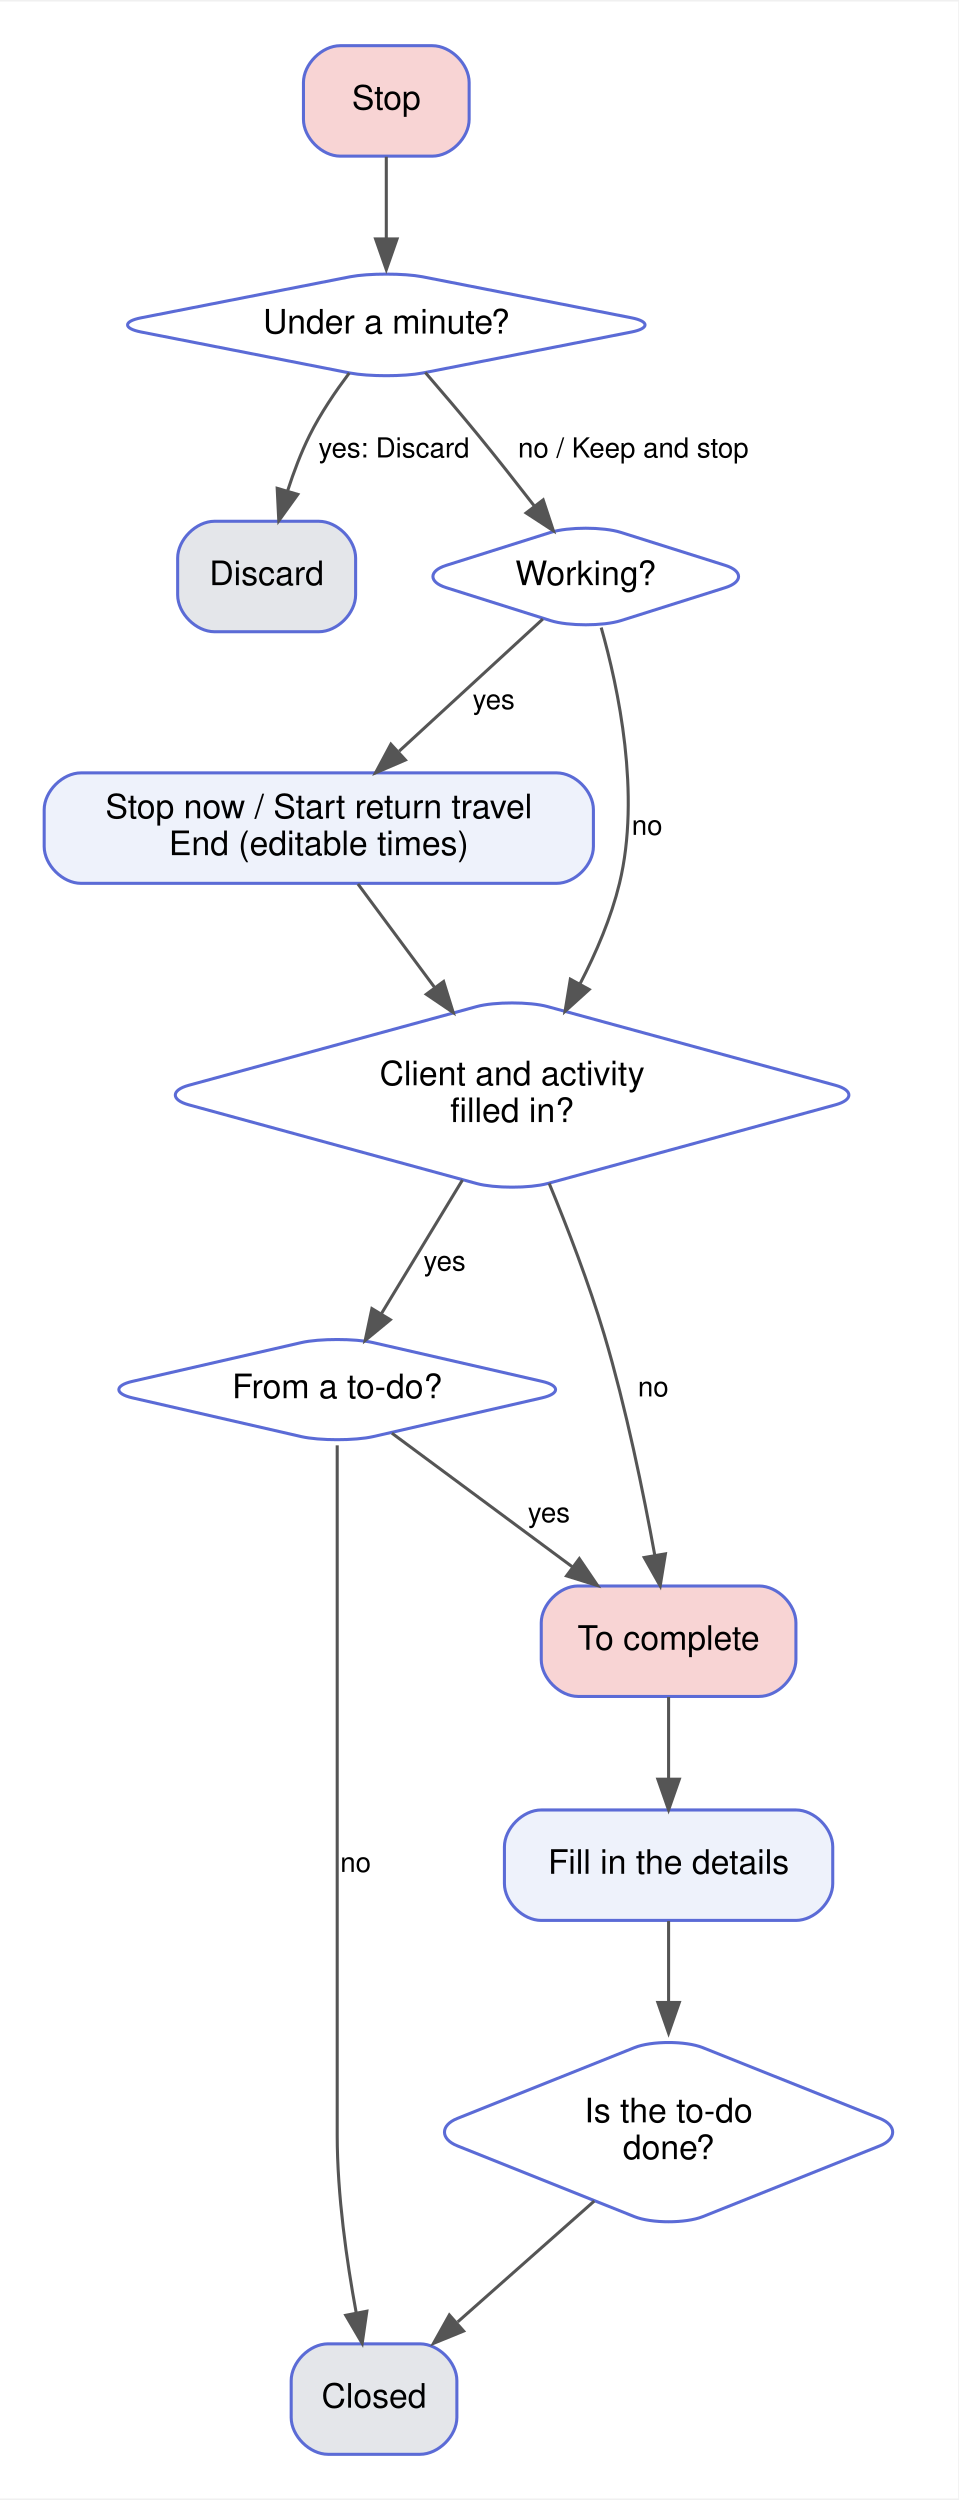
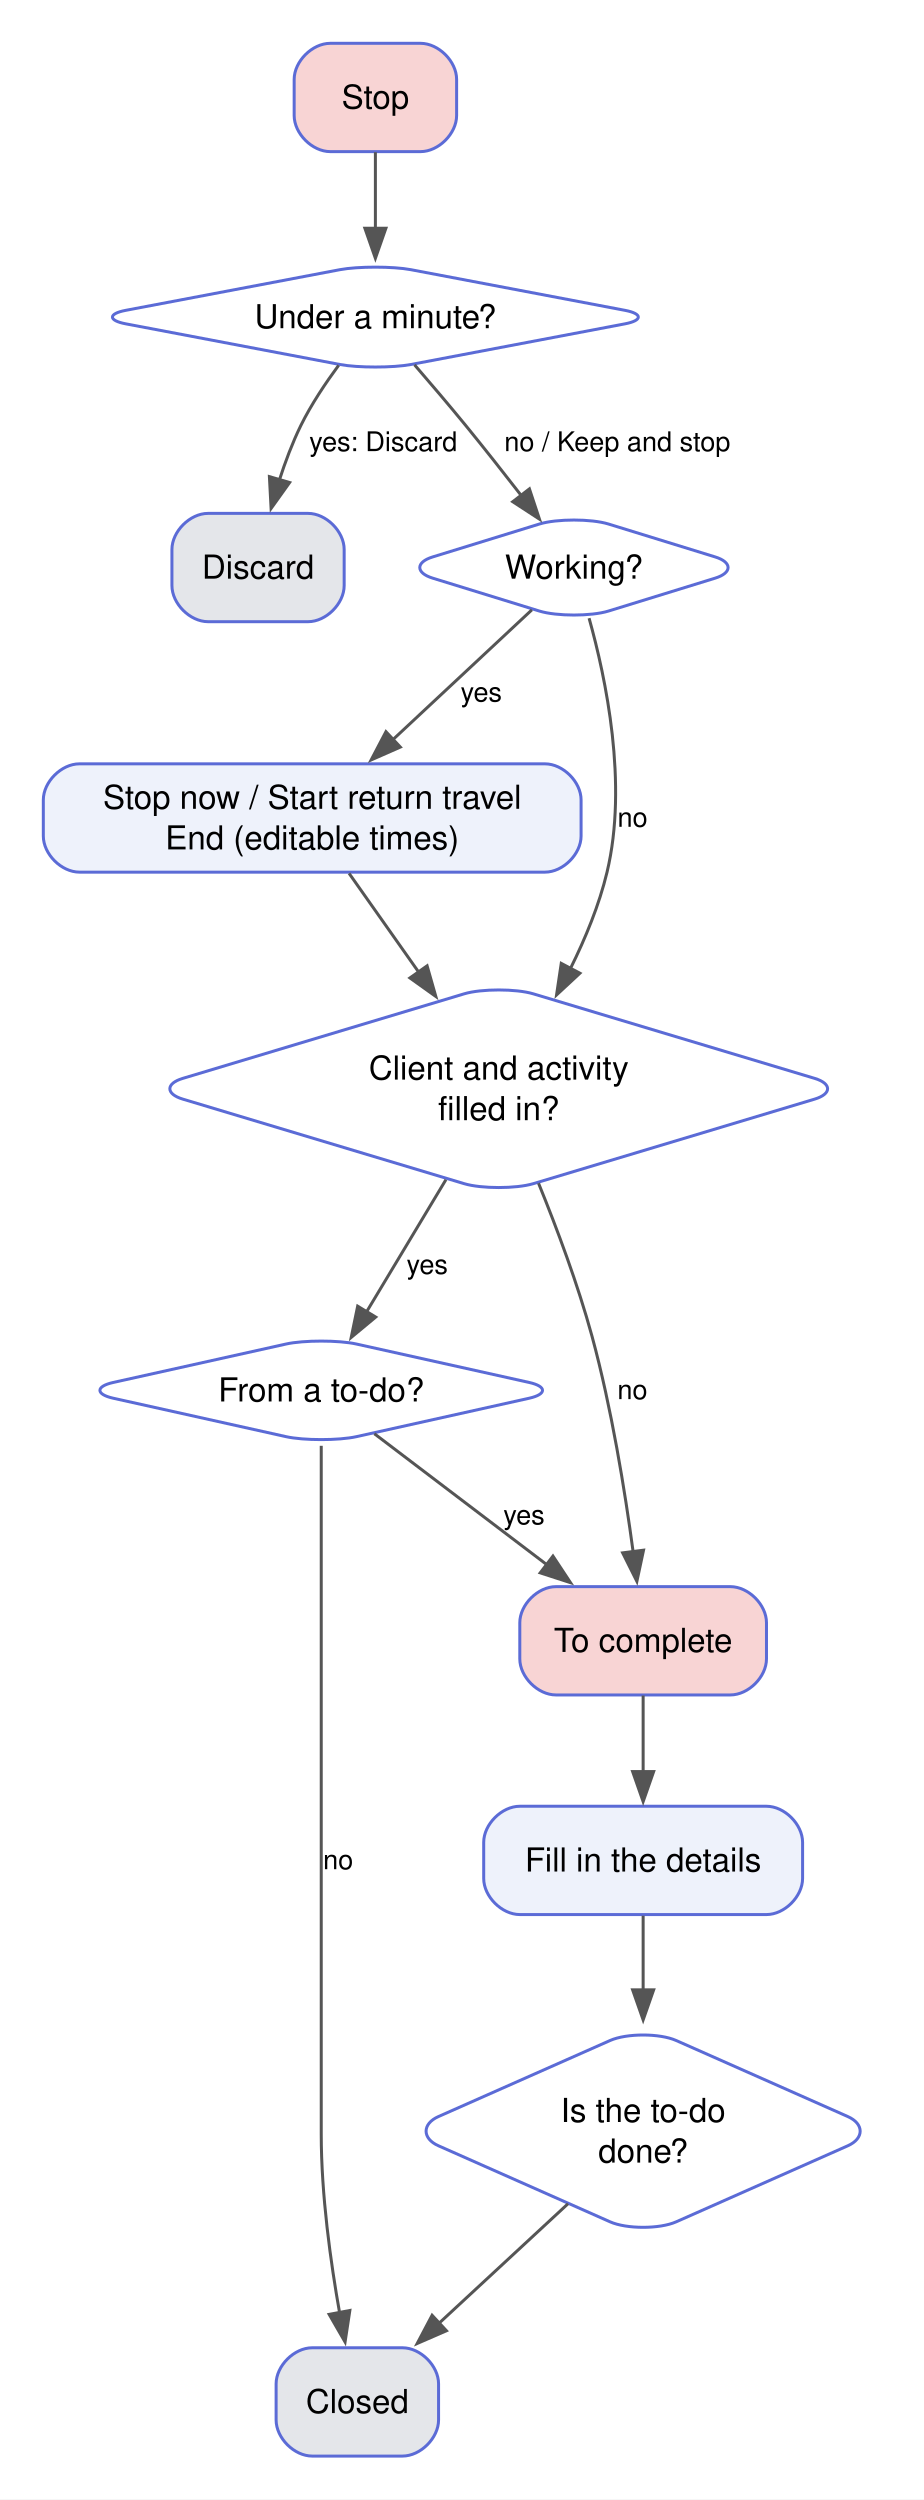
- <svg xmlns="http://www.w3.org/2000/svg" width="312pt" height="814pt" viewBox="0.00 0.00 312.30 813.80">
-   <g id="graph0" class="graph" transform="scale(1 1) rotate(0) translate(14.4 799.4)">
-     <polygon fill="white" stroke="transparent" points="-14.4,14.4 -14.4,-799.4 297.9,-799.4 297.9,14.4 -14.4,14.4" />
+ <svg xmlns="http://www.w3.org/2000/svg" width="307pt" height="831pt" viewBox="0.00 0.00 307.00 831.00">
+   <g id="graph0" class="graph" transform="scale(1 1) rotate(0) translate(14.4 816.4)">
+     <polygon fill="white" stroke="none" points="-14.4,14.4 -14.4,-816.4 292.77,-816.4 292.77,14.4 -14.4,14.4" />
    <g id="node1" class="node">
-       <path fill="#f8d4d4" stroke="#5b6bd6" d="M126.5,-785C126.5,-785 96.5,-785 96.5,-785 90.5,-785 84.5,-779 84.5,-773 84.5,-773 84.5,-761 84.5,-761 84.5,-755 90.5,-749 96.5,-749 96.5,-749 126.5,-749 126.5,-749 132.5,-749 138.5,-755 138.5,-761 138.5,-761 138.5,-773 138.5,-773 138.5,-779 132.5,-785 126.5,-785" />
-       <text text-anchor="middle" x="111.5" y="-764.2" font-family="Helvetica,sans-Serif" font-size="11.00">Stop</text>
+       <path fill="#f8d4d4" stroke="#5b6bd6" d="M125.38,-802C125.38,-802 95.38,-802 95.38,-802 89.38,-802 83.38,-796 83.38,-790 83.38,-790 83.38,-778 83.38,-778 83.38,-772 89.38,-766 95.38,-766 95.38,-766 125.38,-766 125.38,-766 131.38,-766 137.38,-772 137.38,-778 137.38,-778 137.38,-790 137.38,-790 137.38,-796 131.38,-802 125.38,-802" />
+       <text xml:space="preserve" text-anchor="middle" x="110.38" y="-780.3" font-family="Helvetica,sans-Serif" font-size="11.00">Stop</text>
    </g>
    <g id="node2" class="node">
-       <path fill="#ffffff" stroke="#5b6bd6" d="M99.72,-709.69C99.72,-709.69 31.58,-696.31 31.58,-696.31 25.7,-695.16 25.7,-692.84 31.58,-691.69 31.58,-691.69 99.72,-678.31 99.72,-678.31 105.61,-677.16 117.39,-677.16 123.28,-678.31 123.28,-678.31 191.42,-691.69 191.42,-691.69 197.3,-692.84 197.3,-695.16 191.42,-696.31 191.42,-696.31 123.28,-709.69 123.28,-709.69 117.39,-710.84 105.61,-710.84 99.72,-709.69" />
-       <text text-anchor="middle" x="111.5" y="-691.2" font-family="Helvetica,sans-Serif" font-size="11.00">Under a minute?</text>
+       <path fill="#ffffff" stroke="#5b6bd6" d="M98.59,-726.76C98.59,-726.76 27.39,-713.24 27.39,-713.24 21.5,-712.12 21.5,-709.88 27.39,-708.76 27.39,-708.76 98.59,-695.24 98.59,-695.24 104.48,-694.12 116.27,-694.12 122.16,-695.24 122.16,-695.24 193.36,-708.76 193.36,-708.76 199.25,-709.88 199.25,-712.12 193.36,-713.24 193.36,-713.24 122.16,-726.76 122.16,-726.76 116.27,-727.88 104.48,-727.88 98.59,-726.76" />
+       <text xml:space="preserve" text-anchor="middle" x="110.38" y="-707.3" font-family="Helvetica,sans-Serif" font-size="11.00">Under a minute?</text>
    </g>
    <g id="edge1" class="edge">
-       <path fill="none" stroke="#555555" d="M111.5,-748.81C111.5,-740.79 111.5,-731.05 111.5,-722.07" />
-       <polygon fill="#555555" stroke="#555555" points="115,-722.03 111.5,-712.03 108,-722.03 115,-722.03" />
+       <path fill="none" stroke="#555555" d="M110.38,-765.81C110.38,-758.23 110.38,-749.1 110.38,-740.54" />
+       <polygon fill="#555555" stroke="#555555" points="113.88,-740.54 110.38,-730.54 106.88,-740.54 113.88,-740.54" />
    </g>
    <g id="node3" class="node">
-       <path fill="#e4e6ea" stroke="#5b6bd6" d="M89.5,-630C89.5,-630 55.5,-630 55.5,-630 49.5,-630 43.5,-624 43.5,-618 43.5,-618 43.5,-606 43.5,-606 43.5,-600 49.5,-594 55.5,-594 55.5,-594 89.5,-594 89.5,-594 95.5,-594 101.5,-600 101.5,-606 101.5,-606 101.5,-618 101.5,-618 101.5,-624 95.5,-630 89.5,-630" />
-       <text text-anchor="middle" x="72.5" y="-609.2" font-family="Helvetica,sans-Serif" font-size="11.00">Discard</text>
+       <path fill="#e4e6ea" stroke="#5b6bd6" d="M88,-645.75C88,-645.75 54.75,-645.75 54.75,-645.75 48.75,-645.75 42.75,-639.75 42.75,-633.75 42.75,-633.75 42.75,-621.75 42.75,-621.75 42.75,-615.75 48.75,-609.75 54.75,-609.75 54.75,-609.75 88,-609.75 88,-609.75 94,-609.75 100,-615.75 100,-621.75 100,-621.75 100,-633.75 100,-633.75 100,-639.75 94,-645.75 88,-645.75" />
+       <text xml:space="preserve" text-anchor="middle" x="71.38" y="-624.05" font-family="Helvetica,sans-Serif" font-size="11.00">Discard</text>
    </g>
    <g id="edge2" class="edge">
-       <path fill="none" stroke="#555555" d="M99.44,-678.33C94.91,-672.31 90.02,-665.09 86.5,-658 83.7,-652.37 81.32,-646.06 79.36,-639.99" />
-       <polygon fill="#555555" stroke="#555555" points="82.65,-638.76 76.46,-630.16 75.94,-640.74 82.65,-638.76" />
-       <text text-anchor="middle" x="114" y="-650.8" font-family="Helvetica,sans-Serif" font-size="9.00">yes: Discard</text>
+       <path fill="none" stroke="#555555" d="M98.17,-694.98C93.77,-689.02 89.04,-681.94 85.62,-675 82.8,-669.25 80.39,-662.82 78.4,-656.63" />
+       <polygon fill="#555555" stroke="#555555" points="81.87,-656.01 75.71,-647.39 75.15,-657.97 81.87,-656.01" />
+       <text xml:space="preserve" text-anchor="middle" x="113" y="-666.45" font-family="Helvetica,sans-Serif" font-size="9.00">yes: Discard</text>
    </g>
    <g id="node4" class="node">
-       <path fill="#ffffff" stroke="#5b6bd6" d="M165.06,-626.38C165.06,-626.38 130.99,-615.62 130.99,-615.62 125.26,-613.81 125.26,-610.19 130.99,-608.38 130.99,-608.38 165.06,-597.62 165.06,-597.62 170.78,-595.81 182.22,-595.81 187.94,-597.62 187.94,-597.62 222.01,-608.38 222.01,-608.38 227.74,-610.19 227.74,-613.81 222.01,-615.62 222.01,-615.62 187.94,-626.38 187.94,-626.38 182.22,-628.19 170.78,-628.19 165.06,-626.38" />
-       <text text-anchor="middle" x="176.5" y="-609.2" font-family="Helvetica,sans-Serif" font-size="11.00">Working?</text>
+       <path fill="#ffffff" stroke="#5b6bd6" d="M164.91,-642.22C164.91,-642.22 129.44,-631.28 129.44,-631.28 123.7,-629.52 123.7,-625.98 129.44,-624.22 129.44,-624.22 164.91,-613.28 164.91,-613.28 170.64,-611.52 182.11,-611.52 187.84,-613.28 187.84,-613.28 223.31,-624.22 223.31,-624.22 229.05,-625.98 229.05,-629.52 223.31,-631.28 223.31,-631.28 187.84,-642.22 187.84,-642.22 182.11,-643.98 170.64,-643.98 164.91,-642.22" />
+       <text xml:space="preserve" text-anchor="middle" x="176.38" y="-624.05" font-family="Helvetica,sans-Serif" font-size="11.00">Working?</text>
    </g>
    <g id="edge3" class="edge">
-       <path fill="none" stroke="#555555" d="M124.21,-678.49C129.61,-672.24 135.93,-664.82 141.5,-658 147.53,-650.62 153.98,-642.42 159.67,-635.07" />
-       <polygon fill="#555555" stroke="#555555" points="162.62,-636.98 165.95,-626.92 157.07,-632.71 162.62,-636.98" />
-       <text text-anchor="middle" x="192" y="-650.8" font-family="Helvetica,sans-Serif" font-size="9.00">no / Keep and stop</text>
+       <path fill="none" stroke="#555555" d="M123.38,-695.14C128.71,-688.97 134.91,-681.69 140.38,-675 146.53,-667.46 153.11,-659.11 158.94,-651.59" />
+       <polygon fill="#555555" stroke="#555555" points="161.58,-653.9 164.91,-643.84 156.03,-649.63 161.58,-653.9" />
+       <text xml:space="preserve" text-anchor="middle" x="190.8" y="-666.45" font-family="Helvetica,sans-Serif" font-size="9.00">no / Keep and stop</text>
    </g>
    <g id="node5" class="node">
-       <path fill="#eef2fb" stroke="#5b6bd6" d="M167,-548C167,-548 12,-548 12,-548 6,-548 0,-542 0,-536 0,-536 0,-524 0,-524 0,-518 6,-512 12,-512 12,-512 167,-512 167,-512 173,-512 179,-518 179,-524 179,-524 179,-536 179,-536 179,-542 173,-548 167,-548" />
-       <text text-anchor="middle" x="89.5" y="-533.2" font-family="Helvetica,sans-Serif" font-size="11.00">Stop now / Start return travel</text>
-       <text text-anchor="middle" x="89.5" y="-521.2" font-family="Helvetica,sans-Serif" font-size="11.00">End (editable times)</text>
+       <path fill="#eef2fb" stroke="#5b6bd6" d="M166.75,-562.5C166.75,-562.5 12,-562.5 12,-562.5 6,-562.5 0,-556.5 0,-550.5 0,-550.5 0,-538.5 0,-538.5 0,-532.5 6,-526.5 12,-526.5 12,-526.5 166.75,-526.5 166.75,-526.5 172.75,-526.5 178.75,-532.5 178.75,-538.5 178.75,-538.5 178.75,-550.5 178.75,-550.5 178.75,-556.5 172.75,-562.5 166.75,-562.5" />
+       <text xml:space="preserve" text-anchor="middle" x="89.38" y="-547.55" font-family="Helvetica,sans-Serif" font-size="11.00">Stop now / Start return travel</text>
+       <text xml:space="preserve" text-anchor="middle" x="89.38" y="-534.05" font-family="Helvetica,sans-Serif" font-size="11.00">End (editable times)</text>
    </g>
    <g id="edge4" class="edge">
-       <path fill="none" stroke="#555555" d="M162.52,-598.15C149.92,-586.56 131.07,-569.23 115.68,-555.07" />
-       <polygon fill="#555555" stroke="#555555" points="117.72,-552.2 107.99,-548.01 112.99,-557.35 117.72,-552.2" />
-       <text text-anchor="middle" x="146.5" y="-568.8" font-family="Helvetica,sans-Serif" font-size="9.00">yes</text>
+       <path fill="none" stroke="#555555" d="M162.4,-613.7C149.91,-602.04 131.29,-584.65 115.98,-570.34" />
+       <polygon fill="#555555" stroke="#555555" points="118.67,-568.07 108.97,-563.8 113.89,-573.19 118.67,-568.07" />
+       <text xml:space="preserve" text-anchor="middle" x="145.58" y="-583.2" font-family="Helvetica,sans-Serif" font-size="9.00">yes</text>
    </g>
    <g id="node6" class="node">
-       <path fill="#ffffff" stroke="#5b6bd6" d="M140.93,-471.83C140.93,-471.83 47.07,-446.17 47.07,-446.17 41.29,-444.58 41.29,-441.42 47.07,-439.83 47.07,-439.83 140.93,-414.17 140.93,-414.17 146.71,-412.58 158.29,-412.58 164.07,-414.17 164.07,-414.17 257.93,-439.83 257.93,-439.83 263.71,-441.42 263.71,-444.58 257.93,-446.17 257.93,-446.17 164.07,-471.83 164.07,-471.83 158.29,-473.42 146.71,-473.42 140.93,-471.83" />
-       <text text-anchor="middle" x="152.5" y="-446.2" font-family="Helvetica,sans-Serif" font-size="11.00">Client and activity</text>
-       <text text-anchor="middle" x="152.5" y="-434.2" font-family="Helvetica,sans-Serif" font-size="11.00">filled in?</text>
+       <path fill="#ffffff" stroke="#5b6bd6" d="M139.88,-486.05C139.88,-486.05 46.37,-457.95 46.37,-457.95 40.62,-456.23 40.62,-452.77 46.37,-451.05 46.37,-451.05 139.88,-422.95 139.88,-422.95 145.63,-421.23 157.12,-421.23 162.87,-422.95 162.87,-422.95 256.38,-451.05 256.38,-451.05 262.13,-452.77 262.13,-456.23 256.38,-457.95 256.38,-457.95 162.87,-486.05 162.87,-486.05 157.12,-487.77 145.63,-487.77 139.88,-486.05" />
+       <text xml:space="preserve" text-anchor="middle" x="151.38" y="-457.55" font-family="Helvetica,sans-Serif" font-size="11.00">Client and activity</text>
+       <text xml:space="preserve" text-anchor="middle" x="151.38" y="-444.05" font-family="Helvetica,sans-Serif" font-size="11.00">filled in?</text>
    </g>
    <g id="edge5" class="edge">
-       <path fill="none" stroke="#555555" d="M181.54,-595.36C187.13,-575.66 194.5,-540.91 187.5,-512 184.8,-500.84 179.92,-489.45 174.65,-479.27" />
-       <polygon fill="#555555" stroke="#555555" points="177.62,-477.4 169.76,-470.3 171.48,-480.75 177.62,-477.4" />
-       <text text-anchor="middle" x="196.5" y="-527.8" font-family="Helvetica,sans-Serif" font-size="9.00">no</text>
+       <path fill="none" stroke="#555555" d="M181.41,-610.91C187,-590.98 194.38,-555.79 187.38,-526.5 184.78,-515.63 180.22,-504.53 175.21,-494.45" />
+       <polygon fill="#555555" stroke="#555555" points="178.36,-492.9 170.6,-485.69 172.16,-496.17 178.36,-492.9" />
+       <text xml:space="preserve" text-anchor="middle" x="195.86" y="-541.58" font-family="Helvetica,sans-Serif" font-size="9.00">no</text>
    </g>
    <g id="edge6" class="edge">
-       <path fill="none" stroke="#555555" d="M102.25,-511.8C109.42,-502.12 118.64,-489.68 127.22,-478.11" />
-       <polygon fill="#555555" stroke="#555555" points="130.17,-480.01 133.31,-469.89 124.54,-475.84 130.17,-480.01" />
+       <path fill="none" stroke="#555555" d="M101.62,-526.11C108.24,-516.72 116.68,-504.74 124.73,-493.32" />
+       <polygon fill="#555555" stroke="#555555" points="127.57,-495.36 130.47,-485.17 121.85,-491.33 127.57,-495.36" />
    </g>
    <g id="node7" class="node">
-       <path fill="#ffffff" stroke="#5b6bd6" d="M83.8,-362.32C83.8,-362.32 28.72,-349.68 28.72,-349.68 22.87,-348.34 22.87,-345.66 28.72,-344.32 28.72,-344.32 83.8,-331.68 83.8,-331.68 89.65,-330.34 101.35,-330.34 107.2,-331.68 107.2,-331.68 162.28,-344.32 162.28,-344.32 168.13,-345.66 168.13,-348.34 162.28,-349.68 162.28,-349.68 107.2,-362.32 107.2,-362.32 101.35,-363.66 89.65,-363.66 83.8,-362.32" />
-       <text text-anchor="middle" x="95.5" y="-344.2" font-family="Helvetica,sans-Serif" font-size="11.00">From a to-do?</text>
+       <path fill="#ffffff" stroke="#5b6bd6" d="M80.66,-369.64C80.66,-369.64 23.2,-356.86 23.2,-356.86 17.35,-355.55 17.35,-352.95 23.2,-351.64 23.2,-351.64 80.66,-338.86 80.66,-338.86 86.52,-337.55 98.23,-337.55 104.09,-338.86 104.09,-338.86 161.55,-351.64 161.55,-351.64 167.4,-352.95 167.4,-355.55 161.55,-356.86 161.55,-356.86 104.09,-369.64 104.09,-369.64 98.23,-370.95 86.52,-370.95 80.66,-369.64" />
+       <text xml:space="preserve" text-anchor="middle" x="92.38" y="-350.55" font-family="Helvetica,sans-Serif" font-size="11.00">From a to-do?</text>
    </g>
    <g id="edge7" class="edge">
-       <path fill="none" stroke="#555555" d="M136.32,-415.31C127.97,-401.56 117.89,-384.92 109.83,-371.63" />
-       <polygon fill="#555555" stroke="#555555" points="112.8,-369.77 104.62,-363.04 106.81,-373.4 112.8,-369.77" />
-       <text text-anchor="middle" x="130.5" y="-385.8" font-family="Helvetica,sans-Serif" font-size="9.00">yes</text>
+       <path fill="none" stroke="#555555" d="M133.83,-424.29C125.39,-410.22 115.37,-393.54 107.3,-380.1" />
+       <polygon fill="#555555" stroke="#555555" points="110.49,-378.61 102.34,-371.84 104.49,-382.22 110.49,-378.61" />
+       <text xml:space="preserve" text-anchor="middle" x="127.61" y="-392.95" font-family="Helvetica,sans-Serif" font-size="9.00">yes</text>
    </g>
    <g id="node9" class="node">
-       <path fill="#f8d4d4" stroke="#5b6bd6" d="M233,-283C233,-283 174,-283 174,-283 168,-283 162,-277 162,-271 162,-271 162,-259 162,-259 162,-253 168,-247 174,-247 174,-247 233,-247 233,-247 239,-247 245,-253 245,-259 245,-259 245,-271 245,-271 245,-277 239,-283 233,-283" />
-       <text text-anchor="middle" x="203.5" y="-262.2" font-family="Helvetica,sans-Serif" font-size="11.00">To complete</text>
+       <path fill="#f8d4d4" stroke="#5b6bd6" d="M228.38,-289C228.38,-289 170.38,-289 170.38,-289 164.38,-289 158.38,-283 158.38,-277 158.38,-277 158.38,-265 158.38,-265 158.38,-259 164.38,-253 170.38,-253 170.38,-253 228.38,-253 228.38,-253 234.38,-253 240.38,-259 240.38,-265 240.38,-265 240.38,-277 240.38,-277 240.38,-283 234.38,-289 228.38,-289" />
+       <text xml:space="preserve" text-anchor="middle" x="199.38" y="-267.3" font-family="Helvetica,sans-Serif" font-size="11.00">To complete</text>
    </g>
    <g id="edge8" class="edge">
-       <path fill="none" stroke="#555555" d="M164.58,-414.22C170.56,-399.75 177.53,-381.63 182.5,-365 189.66,-341.03 195.35,-313.09 199,-293.02" />
-       <polygon fill="#555555" stroke="#555555" points="202.47,-293.48 200.76,-283.03 195.57,-292.27 202.47,-293.48" />
-       <text text-anchor="middle" x="198.5" y="-344.8" font-family="Helvetica,sans-Serif" font-size="9.00">no</text>
+       <path fill="none" stroke="#555555" d="M164.6,-423.11C170.74,-408.04 177.69,-389.44 182.38,-372.25 188.87,-348.44 193.34,-320.75 196.06,-300.51" />
+       <polygon fill="#555555" stroke="#555555" points="199.51,-301.12 197.3,-290.75 192.57,-300.23 199.51,-301.12" />
+       <text xml:space="preserve" text-anchor="middle" x="195.82" y="-351.32" font-family="Helvetica,sans-Serif" font-size="9.00">no</text>
    </g>
    <g id="node8" class="node">
-       <path fill="#e4e6ea" stroke="#5b6bd6" d="M122.5,-36C122.5,-36 92.5,-36 92.5,-36 86.5,-36 80.5,-30 80.5,-24 80.5,-24 80.5,-12 80.5,-12 80.5,-6 86.5,0 92.5,0 92.5,0 122.5,0 122.5,0 128.5,0 134.5,-6 134.5,-12 134.5,-12 134.5,-24 134.5,-24 134.5,-30 128.5,-36 122.5,-36" />
-       <text text-anchor="middle" x="107.5" y="-15.2" font-family="Helvetica,sans-Serif" font-size="11.00">Closed</text>
+       <path fill="#e4e6ea" stroke="#5b6bd6" d="M119.38,-36C119.38,-36 89.38,-36 89.38,-36 83.38,-36 77.38,-30 77.38,-24 77.38,-24 77.38,-12 77.38,-12 77.38,-6 83.38,0 89.38,0 89.38,0 119.38,0 119.38,0 125.38,0 131.38,-6 131.38,-12 131.38,-12 131.38,-24 131.38,-24 131.38,-30 125.38,-36 119.38,-36" />
+       <text xml:space="preserve" text-anchor="middle" x="104.38" y="-14.3" font-family="Helvetica,sans-Serif" font-size="11.00">Closed</text>
    </g>
    <g id="edge9" class="edge">
-       <path fill="none" stroke="#555555" d="M95.5,-328.83C95.5,-312.63 95.5,-287.67 95.5,-266 95.5,-266 95.5,-266 95.5,-104 95.5,-84.56 98.61,-62.87 101.67,-46.26" />
-       <polygon fill="#555555" stroke="#555555" points="105.16,-46.64 103.64,-36.16 98.29,-45.3 105.16,-46.64" />
-       <text text-anchor="middle" x="101.5" y="-189.8" font-family="Helvetica,sans-Serif" font-size="9.00">no</text>
+       <path fill="none" stroke="#555555" d="M92.38,-335.82C92.38,-319.36 92.38,-294.01 92.38,-272 92.38,-272 92.38,-272 92.38,-107 92.38,-86.96 95.47,-64.58 98.52,-47.4" />
+       <polygon fill="#555555" stroke="#555555" points="101.89,-48.4 100.3,-37.92 95.01,-47.1 101.89,-48.4" />
+       <text xml:space="preserve" text-anchor="middle" x="98" y="-195.07" font-family="Helvetica,sans-Serif" font-size="9.00">no</text>
    </g>
    <g id="edge10" class="edge">
-       <path fill="none" stroke="#555555" d="M113.33,-332.79C129.3,-320.96 153.08,-303.35 172.21,-289.18" />
-       <polygon fill="#555555" stroke="#555555" points="174.41,-291.91 180.36,-283.14 170.24,-286.28 174.41,-291.91" />
-       <text text-anchor="middle" x="164.5" y="-303.8" font-family="Helvetica,sans-Serif" font-size="9.00">yes</text>
+       <path fill="none" stroke="#555555" d="M110.04,-339.83C125.58,-328.03 148.58,-310.57 167.35,-296.31" />
+       <polygon fill="#555555" stroke="#555555" points="169.4,-299.16 175.24,-290.32 165.16,-293.58 169.4,-299.16" />
+       <text xml:space="preserve" text-anchor="middle" x="159.78" y="-309.7" font-family="Helvetica,sans-Serif" font-size="9.00">yes</text>
    </g>
    <g id="node10" class="node">
-       <path fill="#eef2fb" stroke="#5b6bd6" d="M245,-210C245,-210 162,-210 162,-210 156,-210 150,-204 150,-198 150,-198 150,-186 150,-186 150,-180 156,-174 162,-174 162,-174 245,-174 245,-174 251,-174 257,-180 257,-186 257,-186 257,-198 257,-198 257,-204 251,-210 245,-210" />
-       <text text-anchor="middle" x="203.5" y="-189.2" font-family="Helvetica,sans-Serif" font-size="11.00">Fill in the details</text>
+       <path fill="#eef2fb" stroke="#5b6bd6" d="M240.38,-216C240.38,-216 158.38,-216 158.38,-216 152.38,-216 146.38,-210 146.38,-204 146.38,-204 146.38,-192 146.38,-192 146.38,-186 152.38,-180 158.38,-180 158.38,-180 240.38,-180 240.38,-180 246.38,-180 252.38,-186 252.38,-192 252.38,-192 252.38,-204 252.38,-204 252.38,-210 246.38,-216 240.38,-216" />
+       <text xml:space="preserve" text-anchor="middle" x="199.38" y="-194.3" font-family="Helvetica,sans-Serif" font-size="11.00">Fill in the details</text>
    </g>
    <g id="edge11" class="edge">
-       <path fill="none" stroke="#555555" d="M203.5,-246.81C203.5,-238.79 203.5,-229.05 203.5,-220.07" />
-       <polygon fill="#555555" stroke="#555555" points="207,-220.03 203.5,-210.03 200,-220.03 207,-220.03" />
+       <path fill="none" stroke="#555555" d="M199.38,-252.81C199.38,-245.23 199.38,-236.1 199.38,-227.54" />
+       <polygon fill="#555555" stroke="#555555" points="202.88,-227.54 199.38,-217.54 195.88,-227.54 202.88,-227.54" />
    </g>
    <g id="node11" class="node">
-       <path fill="#ffffff" stroke="#5b6bd6" d="M192.36,-132.54C192.36,-132.54 134.64,-109.46 134.64,-109.46 129.07,-107.23 129.07,-102.77 134.64,-100.54 134.64,-100.54 192.36,-77.46 192.36,-77.46 197.93,-75.23 209.07,-75.23 214.64,-77.46 214.64,-77.46 272.36,-100.54 272.36,-100.54 277.93,-102.77 277.93,-107.23 272.36,-109.46 272.36,-109.46 214.64,-132.54 214.64,-132.54 209.07,-134.77 197.93,-134.77 192.36,-132.54" />
-       <text text-anchor="middle" x="203.5" y="-108.2" font-family="Helvetica,sans-Serif" font-size="11.00">Is the to-do</text>
-       <text text-anchor="middle" x="203.5" y="-96.2" font-family="Helvetica,sans-Serif" font-size="11.00">done?</text>
+       <path fill="#ffffff" stroke="#5b6bd6" d="M188.4,-138.14C188.4,-138.14 131.35,-112.86 131.35,-112.86 125.86,-110.43 125.86,-105.57 131.35,-103.14 131.35,-103.14 188.4,-77.86 188.4,-77.86 193.89,-75.43 204.86,-75.43 210.35,-77.86 210.35,-77.86 267.4,-103.14 267.4,-103.14 272.89,-105.57 272.89,-110.43 267.4,-112.86 267.4,-112.86 210.35,-138.14 210.35,-138.14 204.86,-140.57 193.89,-140.57 188.4,-138.14" />
+       <text xml:space="preserve" text-anchor="middle" x="199.38" y="-111.05" font-family="Helvetica,sans-Serif" font-size="11.00">Is the to-do</text>
+       <text xml:space="preserve" text-anchor="middle" x="199.38" y="-97.55" font-family="Helvetica,sans-Serif" font-size="11.00">done?</text>
    </g>
    <g id="edge12" class="edge">
-       <path fill="none" stroke="#555555" d="M203.5,-173.8C203.5,-166.1 203.5,-156.67 203.5,-147.31" />
-       <polygon fill="#555555" stroke="#555555" points="207,-147.27 203.5,-137.27 200,-147.27 207,-147.27" />
+       <path fill="none" stroke="#555555" d="M199.38,-179.61C199.38,-172.44 199.38,-163.75 199.38,-154.96" />
+       <polygon fill="#555555" stroke="#555555" points="202.88,-154.98 199.38,-144.98 195.88,-154.98 202.88,-154.98" />
    </g>
    <g id="edge13" class="edge">
-       <path fill="none" stroke="#555555" d="M179.28,-82.55C165.72,-70.55 148.77,-55.54 134.75,-43.13" />
-       <polygon fill="#555555" stroke="#555555" points="136.69,-40.17 126.88,-36.16 132.05,-45.41 136.69,-40.17" />
+       <path fill="none" stroke="#555555" d="M174.41,-83.88C161.25,-71.68 145.07,-56.7 131.58,-44.2" />
+       <polygon fill="#555555" stroke="#555555" points="133.99,-41.66 124.28,-37.43 129.23,-46.8 133.99,-41.66" />
    </g>
  </g>
</svg>
